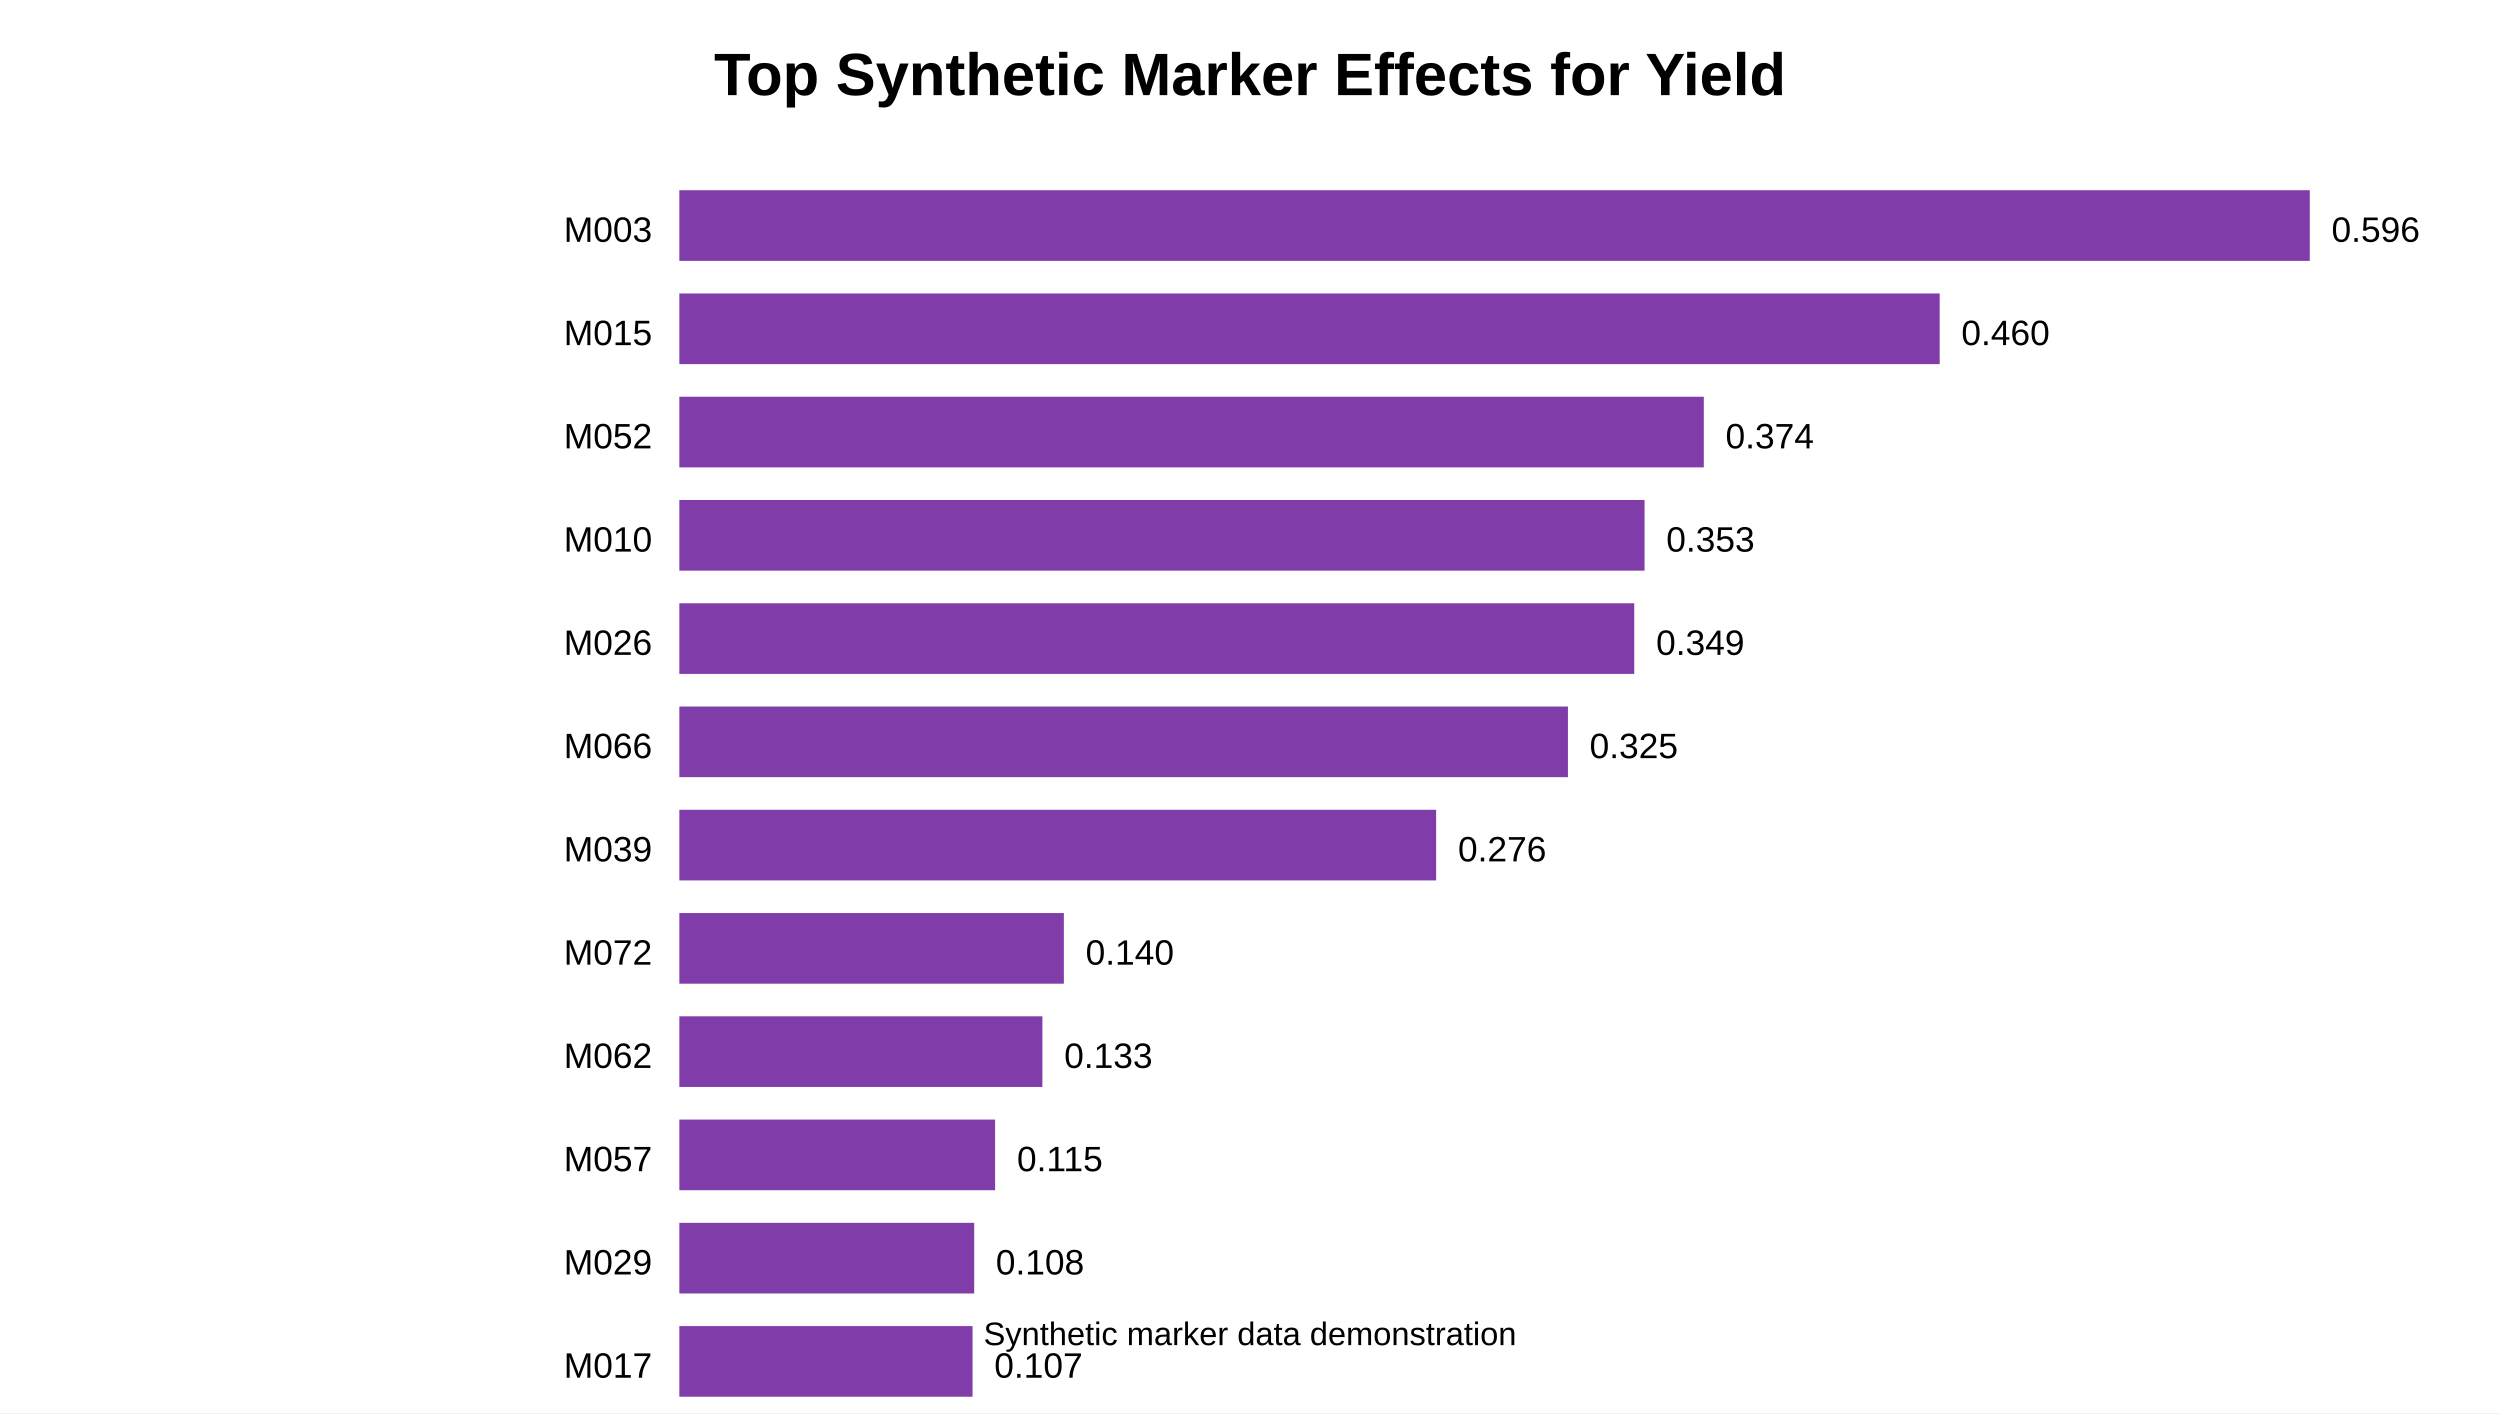
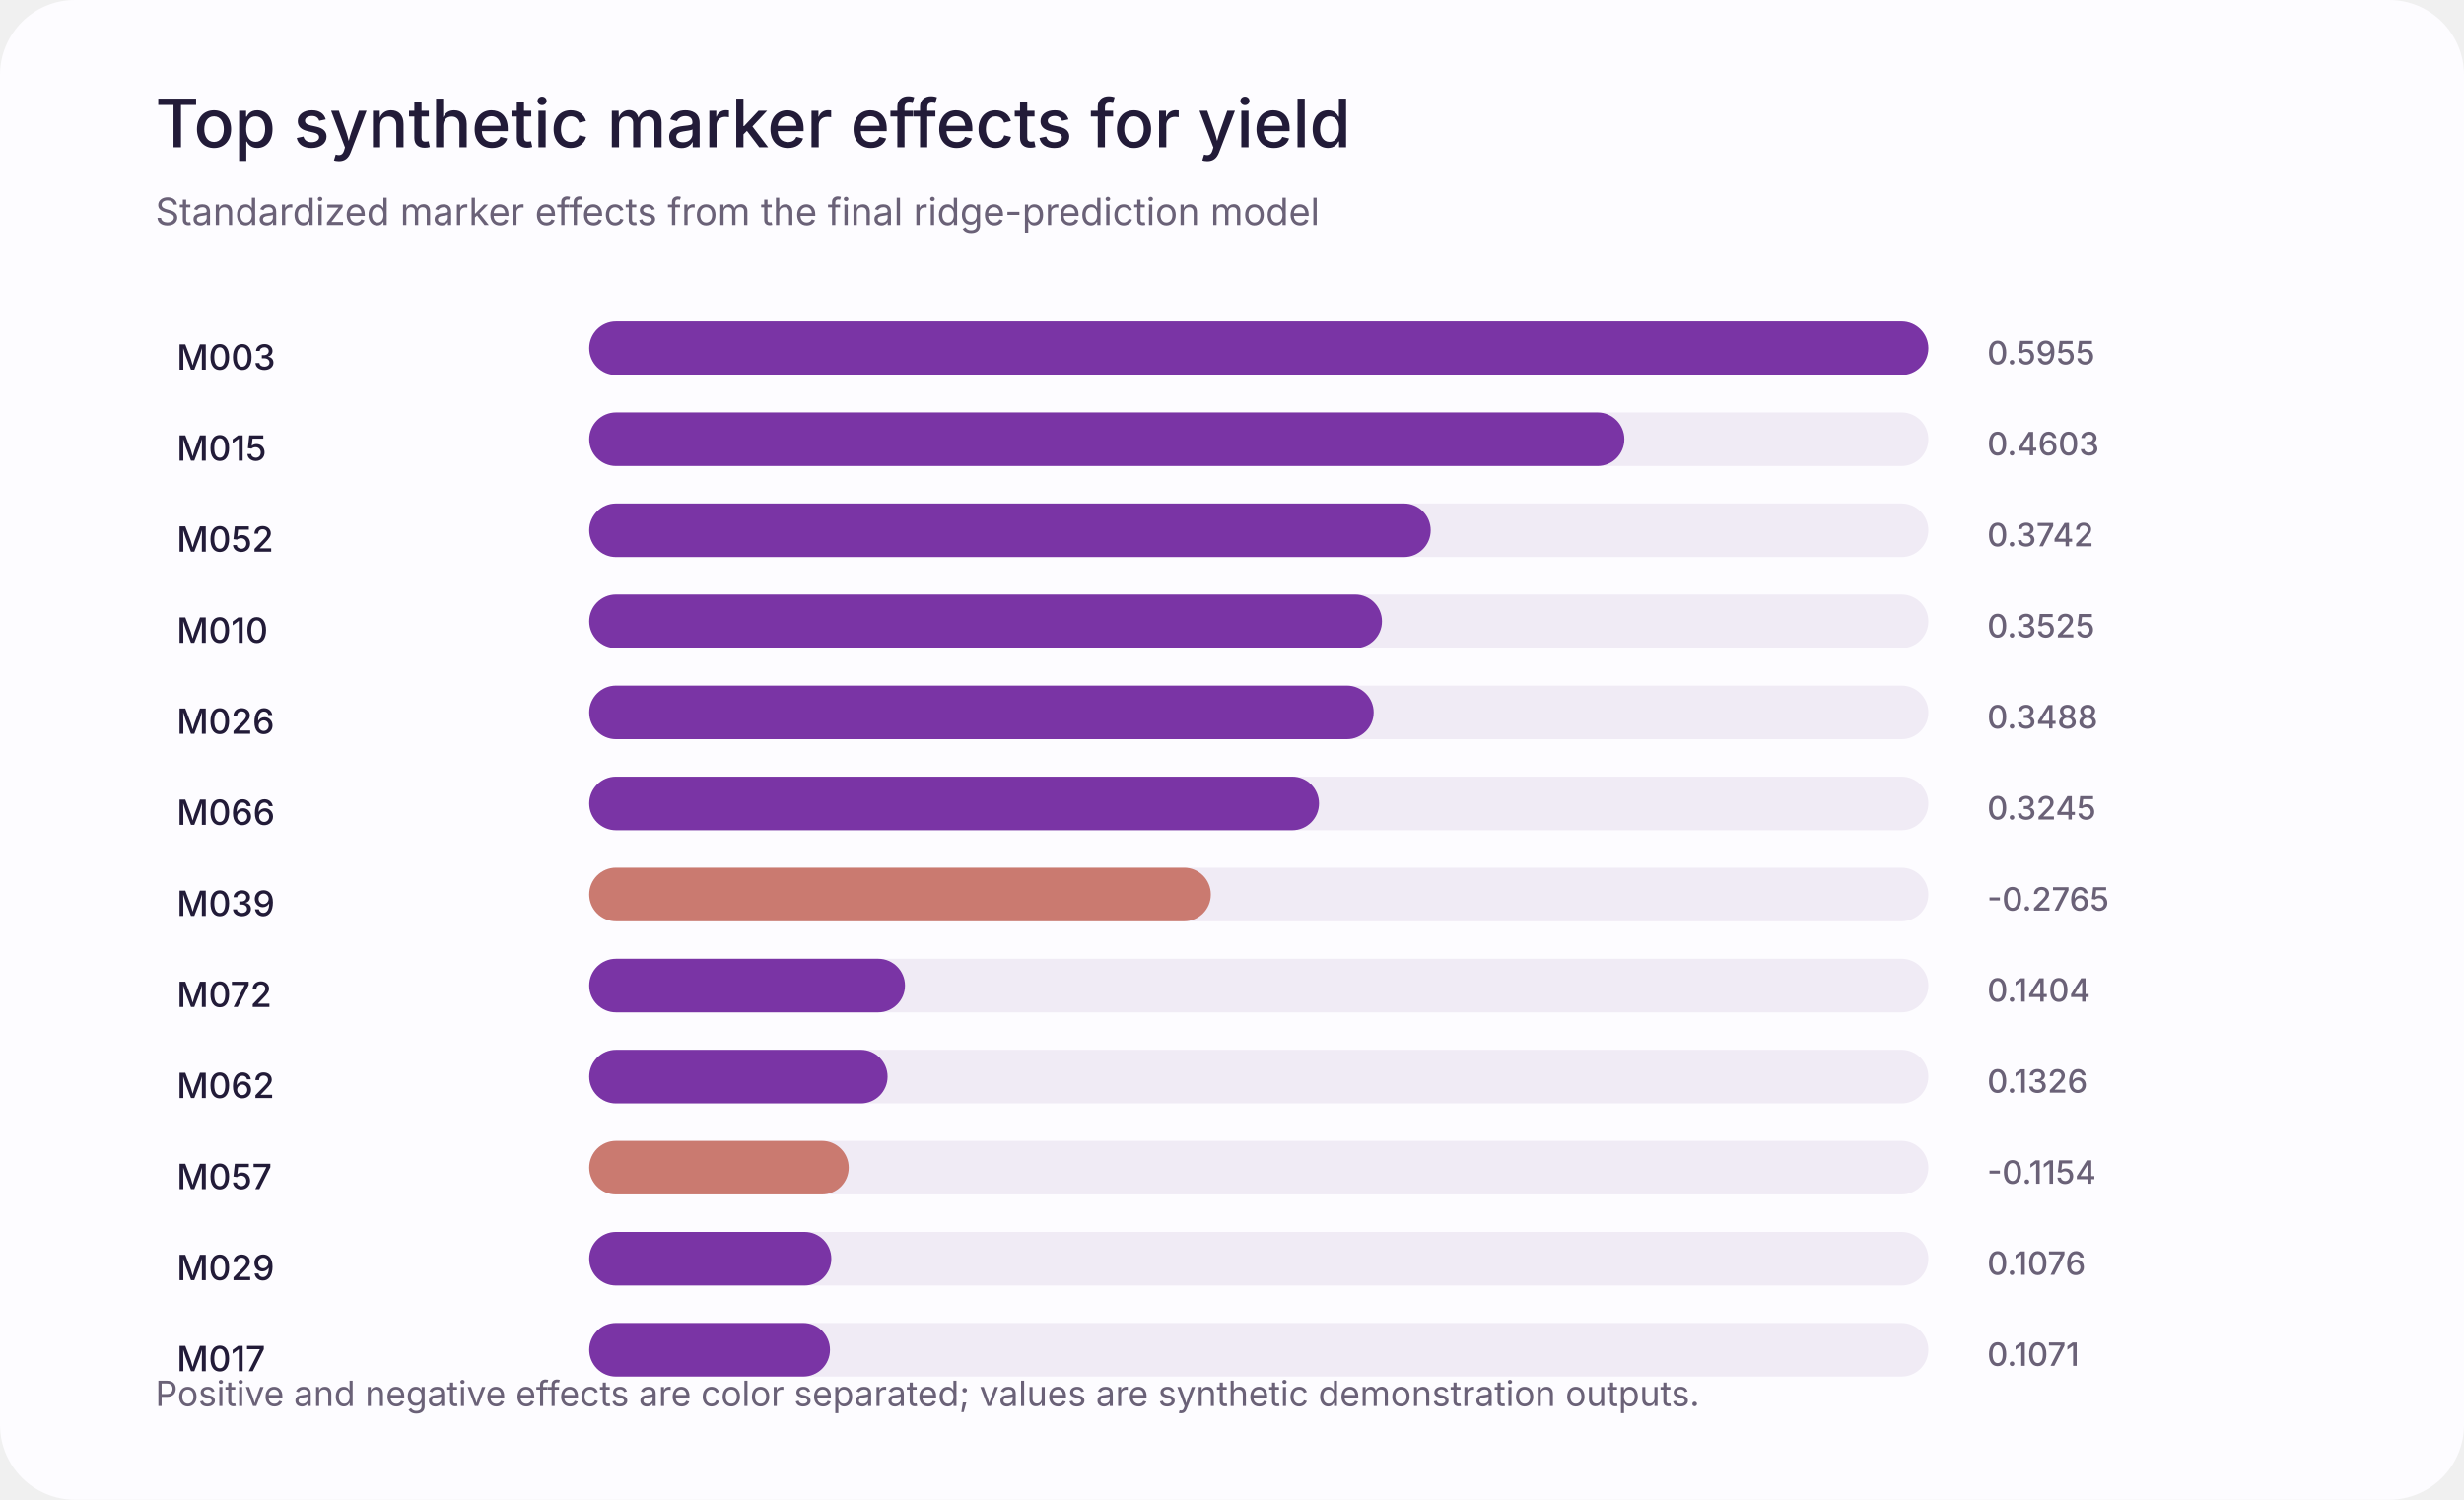
- <svg xmlns="http://www.w3.org/2000/svg" width="920" height="520" viewBox="0 0 920 520">
-   <rect width="100%" height="100%" fill="white" />
-   <text x="460.0" y="35" text-anchor="middle" font-family="Arial" font-size="22" font-weight="bold">Top Synthetic Marker Effects for Yield</text>
-   <text x="240" y="89" text-anchor="end" font-family="Arial" font-size="13">M003</text>
-   <rect x="250" y="70" width="600.0" height="26" fill="#6A1B9A" opacity="0.85" />
-   <text x="858.0" y="89" font-family="Arial" font-size="13">0.596</text>
-   <text x="240" y="127" text-anchor="end" font-family="Arial" font-size="13">M015</text>
-   <rect x="250" y="108" width="463.8" height="26" fill="#6A1B9A" opacity="0.85" />
-   <text x="721.777" y="127" font-family="Arial" font-size="13">0.460</text>
-   <text x="240" y="165" text-anchor="end" font-family="Arial" font-size="13">M052</text>
-   <rect x="250" y="146" width="377.0" height="26" fill="#6A1B9A" opacity="0.85" />
-   <text x="634.992" y="165" font-family="Arial" font-size="13">0.374</text>
-   <text x="240" y="203" text-anchor="end" font-family="Arial" font-size="13">M010</text>
-   <rect x="250" y="184" width="355.2" height="26" fill="#6A1B9A" opacity="0.85" />
-   <text x="613.18" y="203" font-family="Arial" font-size="13">0.353</text>
-   <text x="240" y="241" text-anchor="end" font-family="Arial" font-size="13">M026</text>
-   <rect x="250" y="222" width="351.4" height="26" fill="#6A1B9A" opacity="0.85" />
-   <text x="609.442" y="241" font-family="Arial" font-size="13">0.349</text>
-   <text x="240" y="279" text-anchor="end" font-family="Arial" font-size="13">M066</text>
-   <rect x="250" y="260" width="327.0" height="26" fill="#6A1B9A" opacity="0.85" />
-   <text x="584.97" y="279" font-family="Arial" font-size="13">0.325</text>
-   <text x="240" y="317" text-anchor="end" font-family="Arial" font-size="13">M039</text>
-   <rect x="250" y="298" width="278.5" height="26" fill="#6A1B9A" opacity="0.85" />
-   <text x="536.53" y="317" font-family="Arial" font-size="13">0.276</text>
-   <text x="240" y="355" text-anchor="end" font-family="Arial" font-size="13">M072</text>
-   <rect x="250" y="336" width="141.5" height="26" fill="#6A1B9A" opacity="0.85" />
-   <text x="399.502" y="355" font-family="Arial" font-size="13">0.140</text>
-   <text x="240" y="393" text-anchor="end" font-family="Arial" font-size="13">M062</text>
-   <rect x="250" y="374" width="133.6" height="26" fill="#6A1B9A" opacity="0.85" />
-   <text x="391.623" y="393" font-family="Arial" font-size="13">0.133</text>
-   <text x="240" y="431" text-anchor="end" font-family="Arial" font-size="13">M057</text>
-   <rect x="250" y="412" width="116.2" height="26" fill="#6A1B9A" opacity="0.85" />
-   <text x="374.244" y="431" font-family="Arial" font-size="13">0.115</text>
-   <text x="240" y="469" text-anchor="end" font-family="Arial" font-size="13">M029</text>
-   <rect x="250" y="450" width="108.5" height="26" fill="#6A1B9A" opacity="0.85" />
-   <text x="366.456" y="469" font-family="Arial" font-size="13">0.108</text>
-   <text x="240" y="507" text-anchor="end" font-family="Arial" font-size="13">M017</text>
-   <rect x="250" y="488" width="107.9" height="26" fill="#6A1B9A" opacity="0.85" />
-   <text x="365.892" y="507" font-family="Arial" font-size="13">0.107</text>
-   <text x="460" y="495" text-anchor="middle" font-family="Arial" font-size="12">Synthetic marker data demonstration</text>
+ <svg xmlns="http://www.w3.org/2000/svg" width="920" height="560" viewBox="0 0 920 560" role="img" aria-labelledby="title desc">
+   <defs>
+     <linearGradient id="heroGradient" x1="0" y1="0" x2="1" y2="1">
+       <stop offset="0%" stop-color="#2A0B45" />
+       <stop offset="60%" stop-color="#6A1B9A" />
+       <stop offset="100%" stop-color="#1B5E20" />
+     </linearGradient>
+     <linearGradient id="softPurple" x1="0" y1="0" x2="1" y2="0">
+       <stop offset="0%" stop-color="#6A1B9A" />
+       <stop offset="100%" stop-color="#1E88E5" />
+     </linearGradient>
+     <filter id="softShadow" x="-10%" y="-10%" width="120%" height="130%">
+       <feDropShadow dx="0" dy="8" stdDeviation="8" flood-color="#2A0B45" flood-opacity="0.14" />
+     </filter>
+     <marker id="arrow" markerWidth="10" markerHeight="10" refX="8" refY="3" orient="auto">
+       <path d="M0,0 L0,6 L8,3 z" fill="#6A1B9A" />
+     </marker>
+   </defs>
+   <rect width="920" height="560" rx="28" fill="#FDFCFF" />
+   <text x="58.0" y="55.0" font-family="Inter, Segoe UI, Arial, sans-serif" font-size="25" font-weight="500" fill="#221B38" text-anchor="start">Top synthetic marker effects for yield</text>
+   <text x="58.0" y="84.0" font-family="Inter, Segoe UI, Arial, sans-serif" font-size="14" font-weight="400" fill="#6A6177" text-anchor="start">Standardized marker effects from the final ridge-prediction model</text>
+   <text x="66.0" y="138.0" font-family="Inter, Segoe UI, Arial, sans-serif" font-size="13" font-weight="500" fill="#221B38" text-anchor="start">M003</text>
+   <rect x="220" y="120" width="500" height="20" rx="10" fill="#F0EBF5" />
+   <rect x="220" y="120" width="500.0" height="20" rx="10" fill="#6A1B9A" opacity="0.88" />
+   <text x="742.0" y="136.0" font-family="Inter, Segoe UI, Arial, sans-serif" font-size="12" font-weight="500" fill="#6A6177" text-anchor="start">0.5955</text>
+   <text x="66.0" y="172.0" font-family="Inter, Segoe UI, Arial, sans-serif" font-size="13" font-weight="500" fill="#221B38" text-anchor="start">M015</text>
+   <rect x="220" y="154" width="500" height="20" rx="10" fill="#F0EBF5" />
+   <rect x="220" y="154" width="386.5" height="20" rx="10" fill="#6A1B9A" opacity="0.88" />
+   <text x="742.0" y="170.0" font-family="Inter, Segoe UI, Arial, sans-serif" font-size="12" font-weight="500" fill="#6A6177" text-anchor="start">0.4603</text>
+   <text x="66.0" y="206.0" font-family="Inter, Segoe UI, Arial, sans-serif" font-size="13" font-weight="500" fill="#221B38" text-anchor="start">M052</text>
+   <rect x="220" y="188" width="500" height="20" rx="10" fill="#F0EBF5" />
+   <rect x="220" y="188" width="314.2" height="20" rx="10" fill="#6A1B9A" opacity="0.88" />
+   <text x="742.0" y="204.0" font-family="Inter, Segoe UI, Arial, sans-serif" font-size="12" font-weight="500" fill="#6A6177" text-anchor="start">0.3742</text>
+   <text x="66.0" y="240.0" font-family="Inter, Segoe UI, Arial, sans-serif" font-size="13" font-weight="500" fill="#221B38" text-anchor="start">M010</text>
+   <rect x="220" y="222" width="500" height="20" rx="10" fill="#F0EBF5" />
+   <rect x="220" y="222" width="296.0" height="20" rx="10" fill="#6A1B9A" opacity="0.88" />
+   <text x="742.0" y="238.0" font-family="Inter, Segoe UI, Arial, sans-serif" font-size="12" font-weight="500" fill="#6A6177" text-anchor="start">0.3525</text>
+   <text x="66.0" y="274.0" font-family="Inter, Segoe UI, Arial, sans-serif" font-size="13" font-weight="500" fill="#221B38" text-anchor="start">M026</text>
+   <rect x="220" y="256" width="500" height="20" rx="10" fill="#F0EBF5" />
+   <rect x="220" y="256" width="292.9" height="20" rx="10" fill="#6A1B9A" opacity="0.88" />
+   <text x="742.0" y="272.0" font-family="Inter, Segoe UI, Arial, sans-serif" font-size="12" font-weight="500" fill="#6A6177" text-anchor="start">0.3488</text>
+   <text x="66.0" y="308.0" font-family="Inter, Segoe UI, Arial, sans-serif" font-size="13" font-weight="500" fill="#221B38" text-anchor="start">M066</text>
+   <rect x="220" y="290" width="500" height="20" rx="10" fill="#F0EBF5" />
+   <rect x="220" y="290" width="272.5" height="20" rx="10" fill="#6A1B9A" opacity="0.88" />
+   <text x="742.0" y="306.0" font-family="Inter, Segoe UI, Arial, sans-serif" font-size="12" font-weight="500" fill="#6A6177" text-anchor="start">0.3245</text>
+   <text x="66.0" y="342.0" font-family="Inter, Segoe UI, Arial, sans-serif" font-size="13" font-weight="500" fill="#221B38" text-anchor="start">M039</text>
+   <rect x="220" y="324" width="500" height="20" rx="10" fill="#F0EBF5" />
+   <rect x="220" y="324" width="232.1" height="20" rx="10" fill="#C56B5E" opacity="0.88" />
+   <text x="742.0" y="340.0" font-family="Inter, Segoe UI, Arial, sans-serif" font-size="12" font-weight="500" fill="#6A6177" text-anchor="start">-0.2765</text>
+   <text x="66.0" y="376.0" font-family="Inter, Segoe UI, Arial, sans-serif" font-size="13" font-weight="500" fill="#221B38" text-anchor="start">M072</text>
+   <rect x="220" y="358" width="500" height="20" rx="10" fill="#F0EBF5" />
+   <rect x="220" y="358" width="117.9" height="20" rx="10" fill="#6A1B9A" opacity="0.88" />
+   <text x="742.0" y="374.0" font-family="Inter, Segoe UI, Arial, sans-serif" font-size="12" font-weight="500" fill="#6A6177" text-anchor="start">0.1404</text>
+   <text x="66.0" y="410.0" font-family="Inter, Segoe UI, Arial, sans-serif" font-size="13" font-weight="500" fill="#221B38" text-anchor="start">M062</text>
+   <rect x="220" y="392" width="500" height="20" rx="10" fill="#F0EBF5" />
+   <rect x="220" y="392" width="111.4" height="20" rx="10" fill="#6A1B9A" opacity="0.88" />
+   <text x="742.0" y="408.0" font-family="Inter, Segoe UI, Arial, sans-serif" font-size="12" font-weight="500" fill="#6A6177" text-anchor="start">0.1326</text>
+   <text x="66.0" y="444.0" font-family="Inter, Segoe UI, Arial, sans-serif" font-size="13" font-weight="500" fill="#221B38" text-anchor="start">M057</text>
+   <rect x="220" y="426" width="500" height="20" rx="10" fill="#F0EBF5" />
+   <rect x="220" y="426" width="96.9" height="20" rx="10" fill="#C56B5E" opacity="0.88" />
+   <text x="742.0" y="442.0" font-family="Inter, Segoe UI, Arial, sans-serif" font-size="12" font-weight="500" fill="#6A6177" text-anchor="start">-0.1154</text>
+   <text x="66.0" y="478.0" font-family="Inter, Segoe UI, Arial, sans-serif" font-size="13" font-weight="500" fill="#221B38" text-anchor="start">M029</text>
+   <rect x="220" y="460" width="500" height="20" rx="10" fill="#F0EBF5" />
+   <rect x="220" y="460" width="90.4" height="20" rx="10" fill="#6A1B9A" opacity="0.88" />
+   <text x="742.0" y="476.0" font-family="Inter, Segoe UI, Arial, sans-serif" font-size="12" font-weight="500" fill="#6A6177" text-anchor="start">0.1076</text>
+   <text x="66.0" y="512.0" font-family="Inter, Segoe UI, Arial, sans-serif" font-size="13" font-weight="500" fill="#221B38" text-anchor="start">M017</text>
+   <rect x="220" y="494" width="500" height="20" rx="10" fill="#F0EBF5" />
+   <rect x="220" y="494" width="89.9" height="20" rx="10" fill="#6A1B9A" opacity="0.88" />
+   <text x="742.0" y="510.0" font-family="Inter, Segoe UI, Arial, sans-serif" font-size="12" font-weight="500" fill="#6A6177" text-anchor="start">0.1071</text>
+   <text x="58.0" y="525.0" font-family="Inter, Segoe UI, Arial, sans-serif" font-size="13" font-weight="400" fill="#6A6177" text-anchor="start">Positive and negative effects are color separated; values are synthetic demonstration outputs.</text>
</svg>
